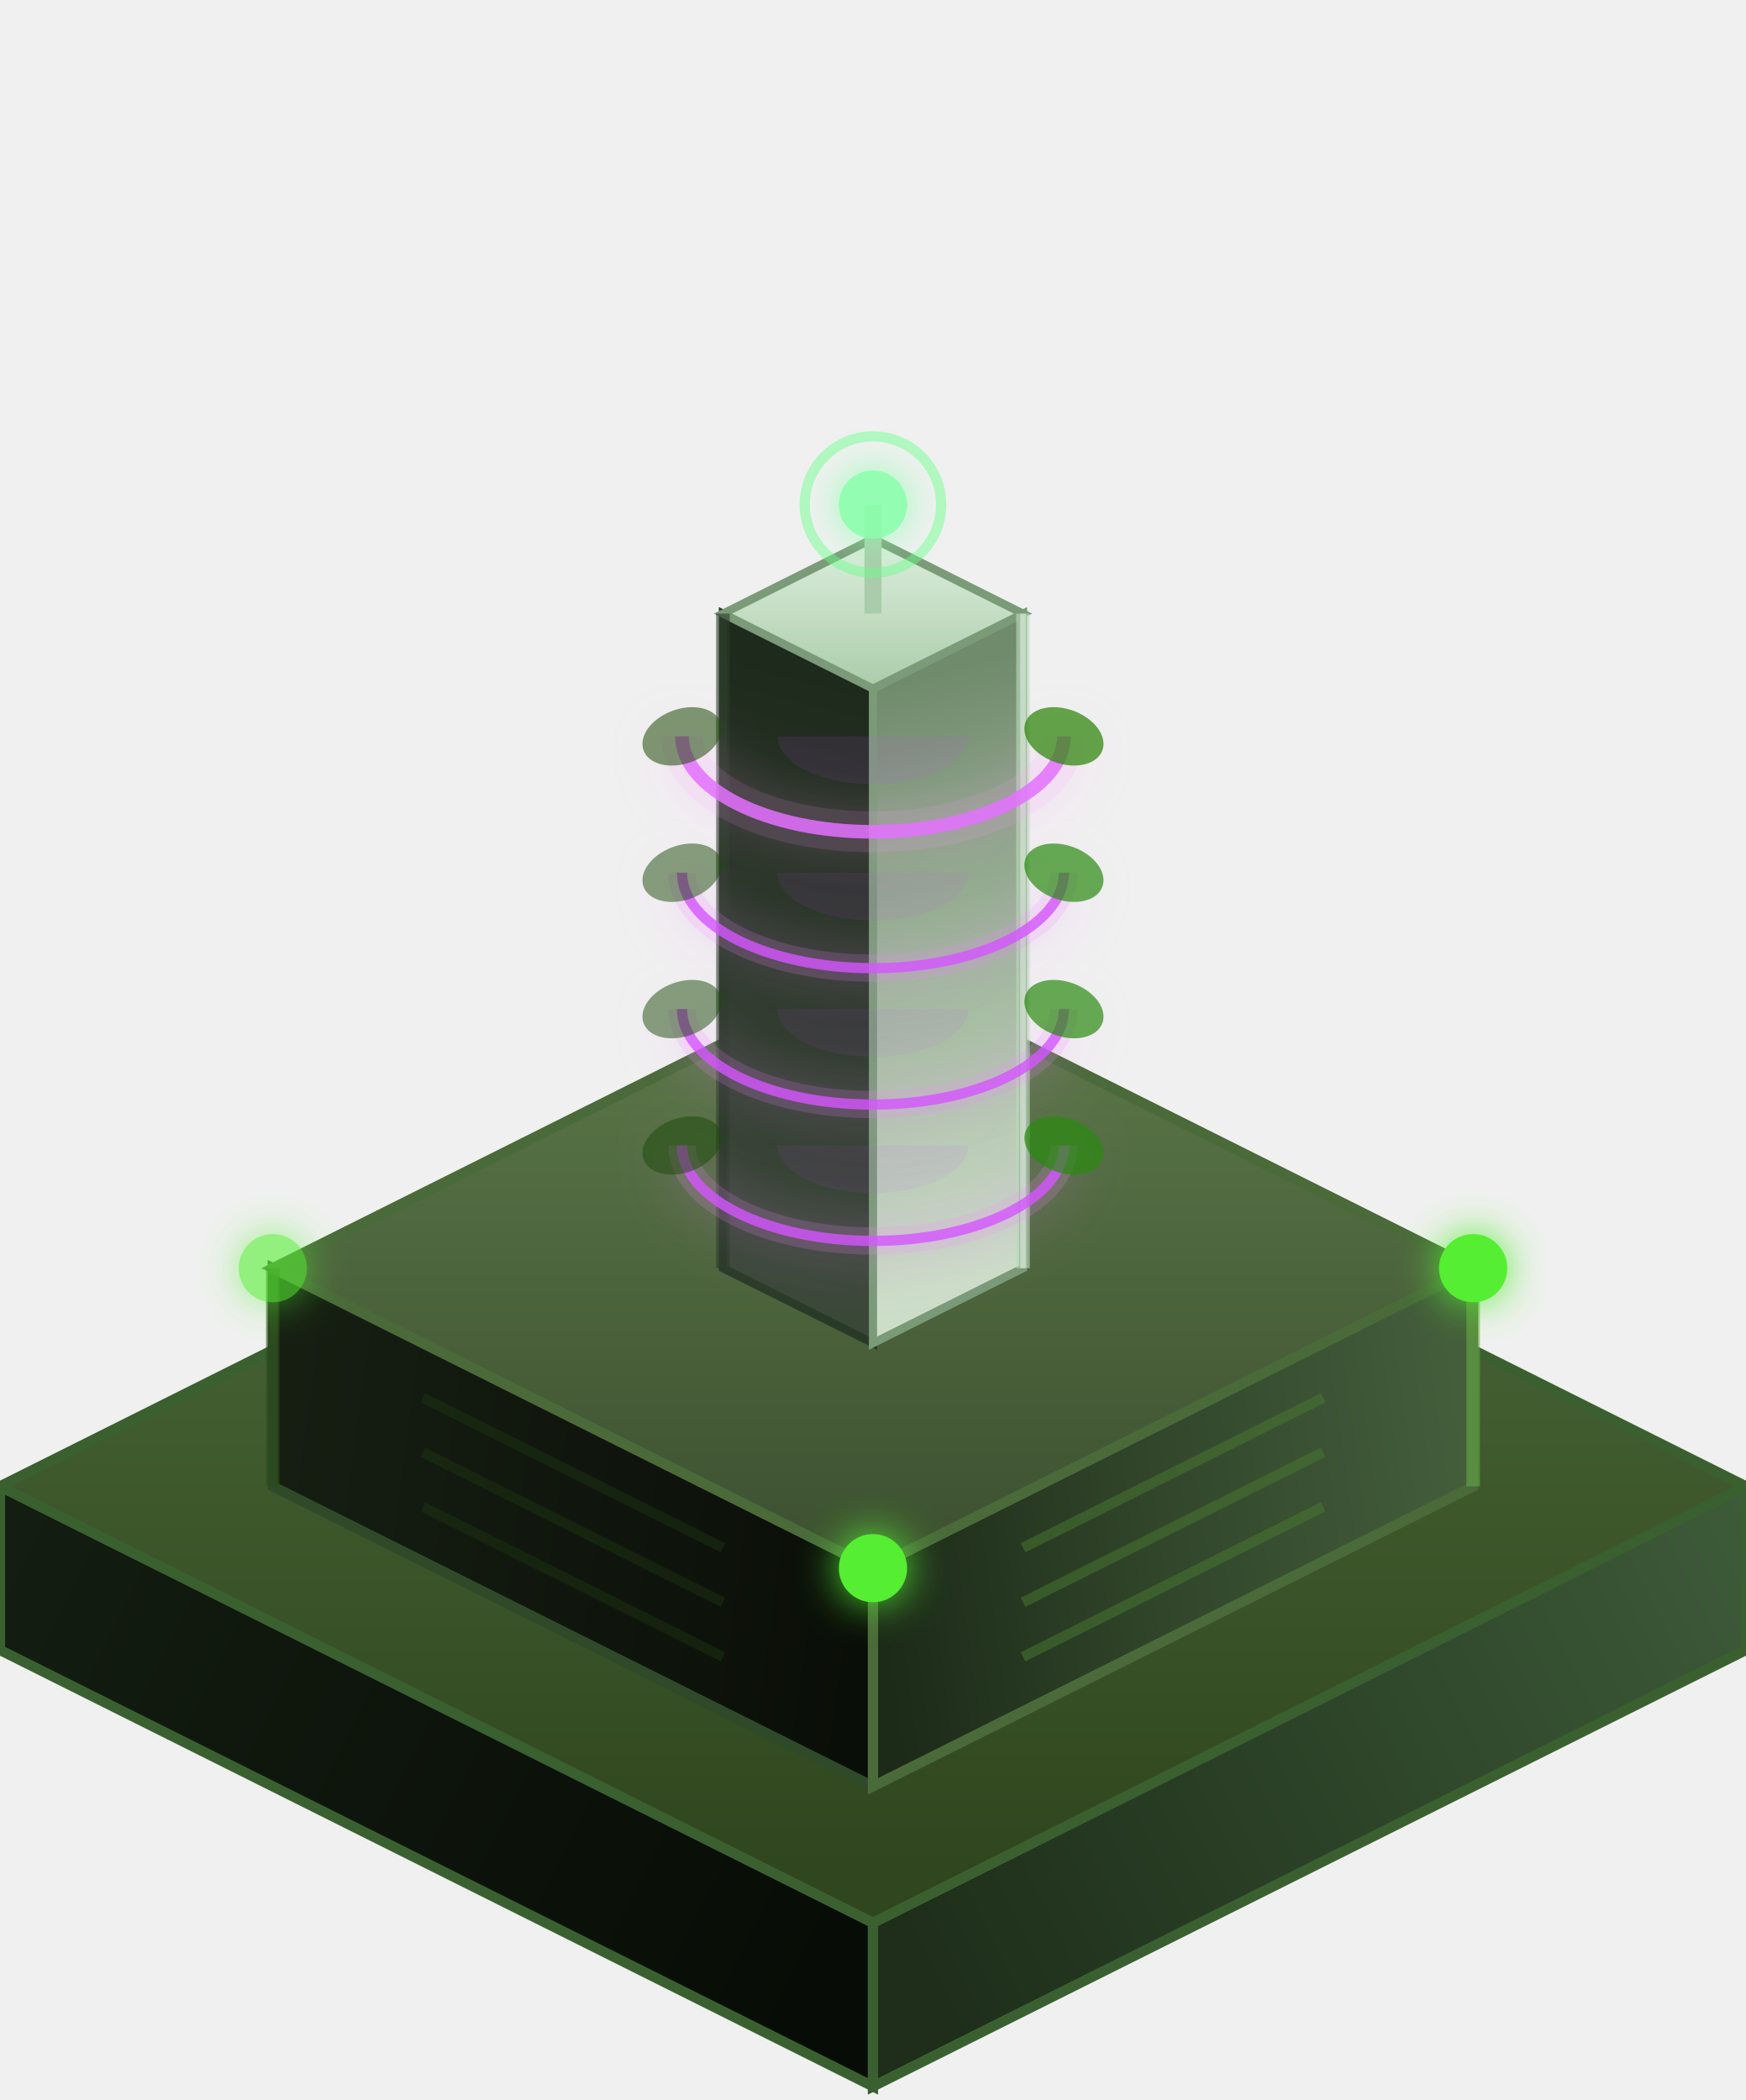
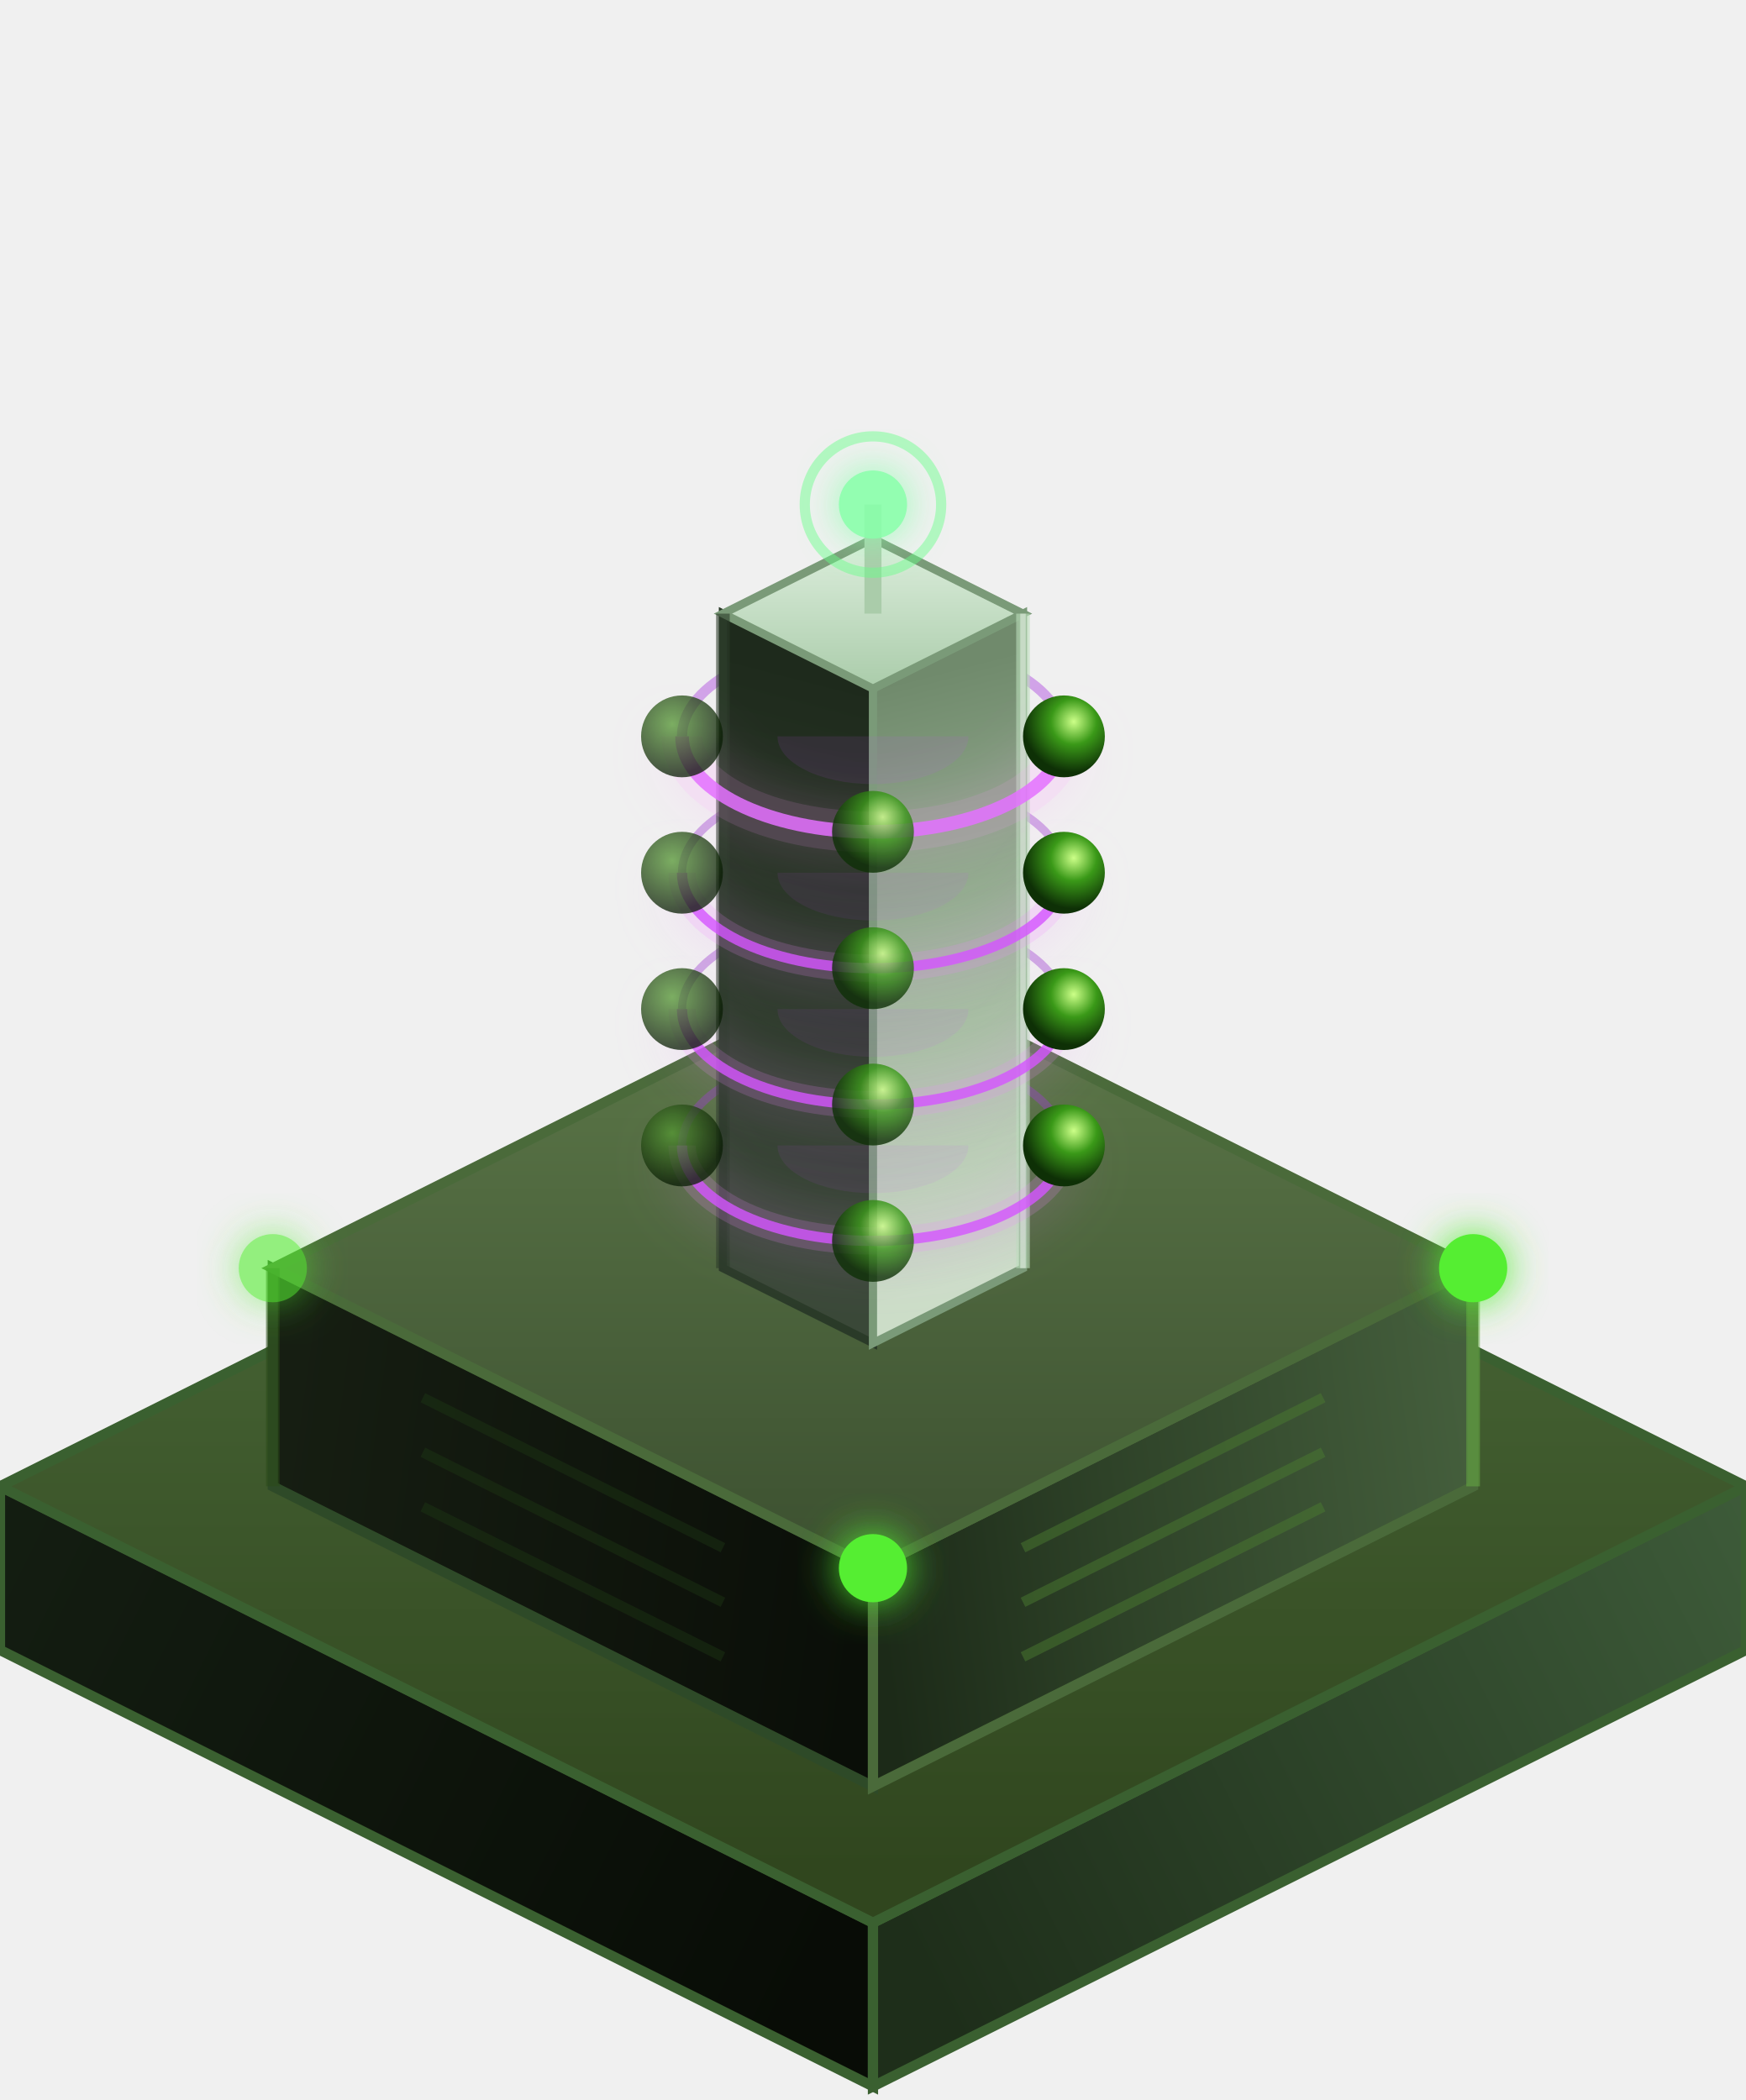
<svg xmlns="http://www.w3.org/2000/svg" viewBox="-128 -178 256 308" width="256" height="308">
  <defs>
    <linearGradient id="fR" gradientUnits="userSpaceOnUse" x1="128" y1="32" x2="0" y2="96">
      <stop offset="0%" stop-color="#3e5c3a" />
      <stop offset="100%" stop-color="#1e2e1a" />
    </linearGradient>
    <linearGradient id="fL" gradientUnits="userSpaceOnUse" x1="-128" y1="32" x2="0" y2="96">
      <stop offset="0%" stop-color="#141e12" />
      <stop offset="100%" stop-color="#080c06" />
    </linearGradient>
    <linearGradient id="fT" gradientUnits="userSpaceOnUse" x1="0" y1="-32" x2="0" y2="96">
      <stop offset="0%" stop-color="#50703e" />
      <stop offset="100%" stop-color="#30461e" />
    </linearGradient>
    <linearGradient id="bR" gradientUnits="userSpaceOnUse" x1="88" y1="4" x2="0" y2="16">
      <stop offset="0%" stop-color="#445e3c" />
      <stop offset="60%" stop-color="#2e4228" />
      <stop offset="100%" stop-color="#1c2a18" />
    </linearGradient>
    <linearGradient id="bL" gradientUnits="userSpaceOnUse" x1="-88" y1="4" x2="0" y2="16">
      <stop offset="0%" stop-color="#161e12" />
      <stop offset="100%" stop-color="#0a0e08" />
    </linearGradient>
    <linearGradient id="bT" gradientUnits="userSpaceOnUse" x1="0" y1="-72" x2="0" y2="16">
      <stop offset="0%" stop-color="#5e7a4a" />
      <stop offset="100%" stop-color="#3c5030" />
    </linearGradient>
    <linearGradient id="tR" gradientUnits="userSpaceOnUse" x1="22" y1="-53" x2="0" y2="-138">
      <stop offset="0%" stop-color="#ccddc8" />
      <stop offset="50%" stop-color="#a0b89c" />
      <stop offset="100%" stop-color="#708a6c" />
    </linearGradient>
    <linearGradient id="tL" gradientUnits="userSpaceOnUse" x1="-22" y1="-53" x2="0" y2="-138">
      <stop offset="0%" stop-color="#3a4838" />
      <stop offset="100%" stop-color="#1e2a1c" />
    </linearGradient>
    <linearGradient id="tTop" gradientUnits="userSpaceOnUse" x1="0" y1="-160" x2="0" y2="-138">
      <stop offset="0%" stop-color="#ddeedd" />
      <stop offset="100%" stop-color="#aaccaa" />
    </linearGradient>
+     <radialGradient id="podLit" cx="62%" cy="32%" r="62%">
+       <stop offset="0%" stop-color="#ccff88" />
+       <stop offset="45%" stop-color="#3a9918" />
+       <stop offset="100%" stop-color="#0e3006" />
+     </radialGradient>
+     <radialGradient id="podDim" cx="38%" cy="35%" r="62%">
+       <stop offset="0%" stop-color="#559933" />
+       <stop offset="100%" stop-color="#0a1e04" />
+     </radialGradient>
    <filter id="glow" x="-60%" y="-60%" width="220%" height="220%">
      <feGaussianBlur stdDeviation="3" result="blur" />
      <feMerge>
        <feMergeNode in="blur" />
        <feMergeNode in="SourceGraphic" />
      </feMerge>
    </filter>
    <filter id="softglow" x="-80%" y="-80%" width="260%" height="260%">
      <feGaussianBlur stdDeviation="6" result="blur" />
      <feMerge>
        <feMergeNode in="blur" />
        <feMergeNode in="SourceGraphic" />
      </feMerge>
    </filter>
    <filter id="ringbloom" x="-100%" y="-100%" width="300%" height="300%">
      <feGaussianBlur stdDeviation="4" result="blur" />
      <feMerge>
        <feMergeNode in="blur" />
        <feMergeNode in="SourceGraphic" />
      </feMerge>
    </filter>
  </defs>
  <polygon points="-128,64 0,128 0,104 -128,40" fill="url(#fL)" stroke="#3a6030" stroke-width="1.5" />
  <polygon points="128,64 0,128 0,104 128,40" fill="url(#fR)" stroke="#3a6030" stroke-width="1.5" />
  <polygon points="0,-24 128,40 0,104 -128,40" fill="url(#fT)" stroke="#3a6030" stroke-width="1.5" />
  <g transform="translate(0, 36)">
    <polygon points="-88,4 0,48 0,16 -88,-28" fill="url(#bL)" stroke="#2e4a28" stroke-width="1.5" />
    <polygon points="88,4 0,48 0,16 88,-28" fill="url(#bR)" stroke="#4a6a3a" stroke-width="1.5" />
    <polygon points="0,-72 88,-28 0,16 -88,-28" fill="url(#bT)" stroke="#4a6a3a" stroke-width="1.5" />
    <line x1="88" y1="4" x2="88" y2="-28" stroke="#66aa44" stroke-width="2" opacity="0.55" />
    <line x1="66" y1="7" x2="22" y2="29" stroke="#4a7a30" stroke-width="1.5" opacity="0.5" />
    <line x1="66" y1="-1" x2="22" y2="21" stroke="#4a7a30" stroke-width="1.5" opacity="0.5" />
    <line x1="66" y1="-9" x2="22" y2="13" stroke="#4a7a30" stroke-width="1.5" opacity="0.5" />
    <line x1="-88" y1="4" x2="-88" y2="-28" stroke="#2a4a18" stroke-width="2" opacity="0.55" />
    <line x1="-66" y1="7" x2="-22" y2="29" stroke="#1e3a14" stroke-width="1.5" opacity="0.4" />
    <line x1="-66" y1="-1" x2="-22" y2="21" stroke="#1e3a14" stroke-width="1.5" opacity="0.4" />
    <line x1="-66" y1="-9" x2="-22" y2="13" stroke="#1e3a14" stroke-width="1.5" opacity="0.4" />
    <circle cx="88" cy="-28" r="5" fill="#55ee33" filter="url(#glow)" />
    <circle cx="-88" cy="-28" r="5" fill="#55ee33" filter="url(#glow)" opacity="0.6" />
    <circle cx="0" cy="16" r="5" fill="#55ee33" filter="url(#glow)" />
    <g transform="translate(0, 25)">
+       <g transform="translate(0, 11)">
+         <path d="M 28,-82  A 28,14 0 0,0 -28,-82" fill="none" stroke="#993acc" stroke-width="1.2" opacity="0.4" />
+         <path d="M 28,-102 A 28,14 0 0,0 -28,-102" fill="none" stroke="#993acc" stroke-width="1.2" opacity="0.4" />
+         <path d="M 28,-122 A 28,14 0 0,0 -28,-122" fill="none" stroke="#993acc" stroke-width="1.2" opacity="0.4" />
+         <path d="M 28,-142 A 28,14 0 0,0 -28,-142" fill="none" stroke="#aa44dd" stroke-width="1.5" opacity="0.45" />
+       </g>
      <polygon points="-22,-53 0,-42 0,-138 -22,-149" fill="url(#tL)" stroke="#2a3a28" stroke-width="1.2" />
      <polygon points="22,-53 0,-42 0,-138 22,-149" fill="url(#tR)" stroke="#7a9a78" stroke-width="1.2" />
      <polygon points="0,-160 22,-149 0,-138 -22,-149" fill="url(#tTop)" stroke="#7a9a78" stroke-width="1.2" />
      <line x1="22" y1="-53" x2="22" y2="-149" stroke="#bbddbb" stroke-width="2" opacity="0.6" />
      <line x1="22" y1="-53" x2="22" y2="-149" stroke="#ffffff" stroke-width="0.8" opacity="0.4" />
      <line x1="-22" y1="-53" x2="-22" y2="-149" stroke="#2a3a28" stroke-width="2" opacity="0.6" />
      <g transform="translate(0, 11)">
-         <path d="M 28,-82 A 28,14 0 0,1 -28,-82" fill="none" stroke="#cc44ff" stroke-width="1.5" opacity="0.8" />
-         <path d="M 28,-82 A 28,14 0 0,1 -28,-82" fill="none" stroke="#ee88ff" stroke-width="4" opacity="0.25" filter="url(#ringbloom)" />
-         <path d="M 14,-82 A 14,7 0 0,1 -14,-82 Z" fill="#cc44ff" opacity="0.08" />
+         <path d="M 28,-82  A 28,14 0 0,1 -28,-82" fill="none" stroke="#cc44ff" stroke-width="1.5" opacity="0.8" />
+         <path d="M 28,-82  A 28,14 0 0,1 -28,-82" fill="none" stroke="#ee88ff" stroke-width="4" opacity="0.25" filter="url(#ringbloom)" />
+         <path d="M 14,-82  A 14,7  0 0,1 -14,-82 Z" fill="#cc44ff" opacity="0.08" />
        <path d="M 28,-102 A 28,14 0 0,1 -28,-102" fill="none" stroke="#cc44ff" stroke-width="1.5" opacity="0.8" />
        <path d="M 28,-102 A 28,14 0 0,1 -28,-102" fill="none" stroke="#ee88ff" stroke-width="4" opacity="0.25" filter="url(#ringbloom)" />
-         <path d="M 14,-102 A 14,7 0 0,1 -14,-102 Z" fill="#cc44ff" opacity="0.08" />
+         <path d="M 14,-102 A 14,7  0 0,1 -14,-102 Z" fill="#cc44ff" opacity="0.08" />
        <path d="M 28,-122 A 28,14 0 0,1 -28,-122" fill="none" stroke="#cc44ff" stroke-width="1.5" opacity="0.8" />
        <path d="M 28,-122 A 28,14 0 0,1 -28,-122" fill="none" stroke="#ee88ff" stroke-width="4" opacity="0.25" filter="url(#ringbloom)" />
-         <path d="M 14,-122 A 14,7 0 0,1 -14,-122 Z" fill="#cc44ff" opacity="0.08" />
+         <path d="M 14,-122 A 14,7  0 0,1 -14,-122 Z" fill="#cc44ff" opacity="0.08" />
        <path d="M 28,-142 A 28,14 0 0,1 -28,-142" fill="none" stroke="#dd66ff" stroke-width="2" opacity="0.85" />
        <path d="M 28,-142 A 28,14 0 0,1 -28,-142" fill="none" stroke="#ff99ff" stroke-width="6" opacity="0.2" filter="url(#ringbloom)" />
-         <path d="M 14,-142 A 14,7 0 0,1 -14,-142 Z" fill="#cc44ff" opacity="0.1" />
-         <ellipse cx="28" cy="-82" rx="6" ry="4" fill="#2a8a10" opacity="0.7" transform="rotate(20,28,-82)" />
-         <ellipse cx="28" cy="-102" rx="6" ry="4" fill="#2a8a10" opacity="0.7" transform="rotate(20,28,-102)" />
-         <ellipse cx="28" cy="-122" rx="6" ry="4" fill="#2a8a10" opacity="0.7" transform="rotate(20,28,-122)" />
-         <ellipse cx="28" cy="-142" rx="6" ry="4" fill="#338810" opacity="0.75" transform="rotate(20,28,-142)" />
-         <ellipse cx="-28" cy="-82" rx="6" ry="4" fill="#1a4a08" opacity="0.5" transform="rotate(-20,-28,-82)" />
-         <ellipse cx="-28" cy="-102" rx="6" ry="4" fill="#1a4a08" opacity="0.5" transform="rotate(-20,-28,-102)" />
-         <ellipse cx="-28" cy="-122" rx="6" ry="4" fill="#1a4a08" opacity="0.5" transform="rotate(-20,-28,-122)" />
-         <ellipse cx="-28" cy="-142" rx="6" ry="4" fill="#1f4a08" opacity="0.55" transform="rotate(-20,-28,-142)" />
+         <path d="M 14,-142 A 14,7  0 0,1 -14,-142 Z" fill="#cc44ff" opacity="0.1" />
+         <circle cx="28" cy="-82" r="6" fill="url(#podLit)" />
+         <circle cx="-28" cy="-82" r="6" fill="url(#podDim)" opacity="0.75" />
+         <circle cx="0" cy="-68" r="6" fill="url(#podLit)" opacity="0.8" />
+         <circle cx="28" cy="-102" r="6" fill="url(#podLit)" />
+         <circle cx="-28" cy="-102" r="6" fill="url(#podDim)" opacity="0.75" />
+         <circle cx="0" cy="-88" r="6" fill="url(#podLit)" opacity="0.8" />
+         <circle cx="28" cy="-122" r="6" fill="url(#podLit)" />
+         <circle cx="-28" cy="-122" r="6" fill="url(#podDim)" opacity="0.75" />
+         <circle cx="0" cy="-108" r="6" fill="url(#podLit)" opacity="0.8" />
+         <circle cx="28" cy="-142" r="6" fill="url(#podLit)" />
+         <circle cx="-28" cy="-142" r="6" fill="url(#podDim)" opacity="0.75" />
+         <circle cx="0" cy="-128" r="6" fill="url(#podLit)" opacity="0.8" />
        <line x1="0" y1="-160" x2="0" y2="-176" stroke="#aaccaa" stroke-width="2.5" />
        <circle cx="0" cy="-176" r="5" fill="#88ffaa" opacity="0.9" filter="url(#glow)" />
        <circle cx="0" cy="-176" r="10" fill="none" stroke="#66ff88" stroke-width="1.5" opacity="0.45" />
      </g>
    </g>
  </g>
</svg>
